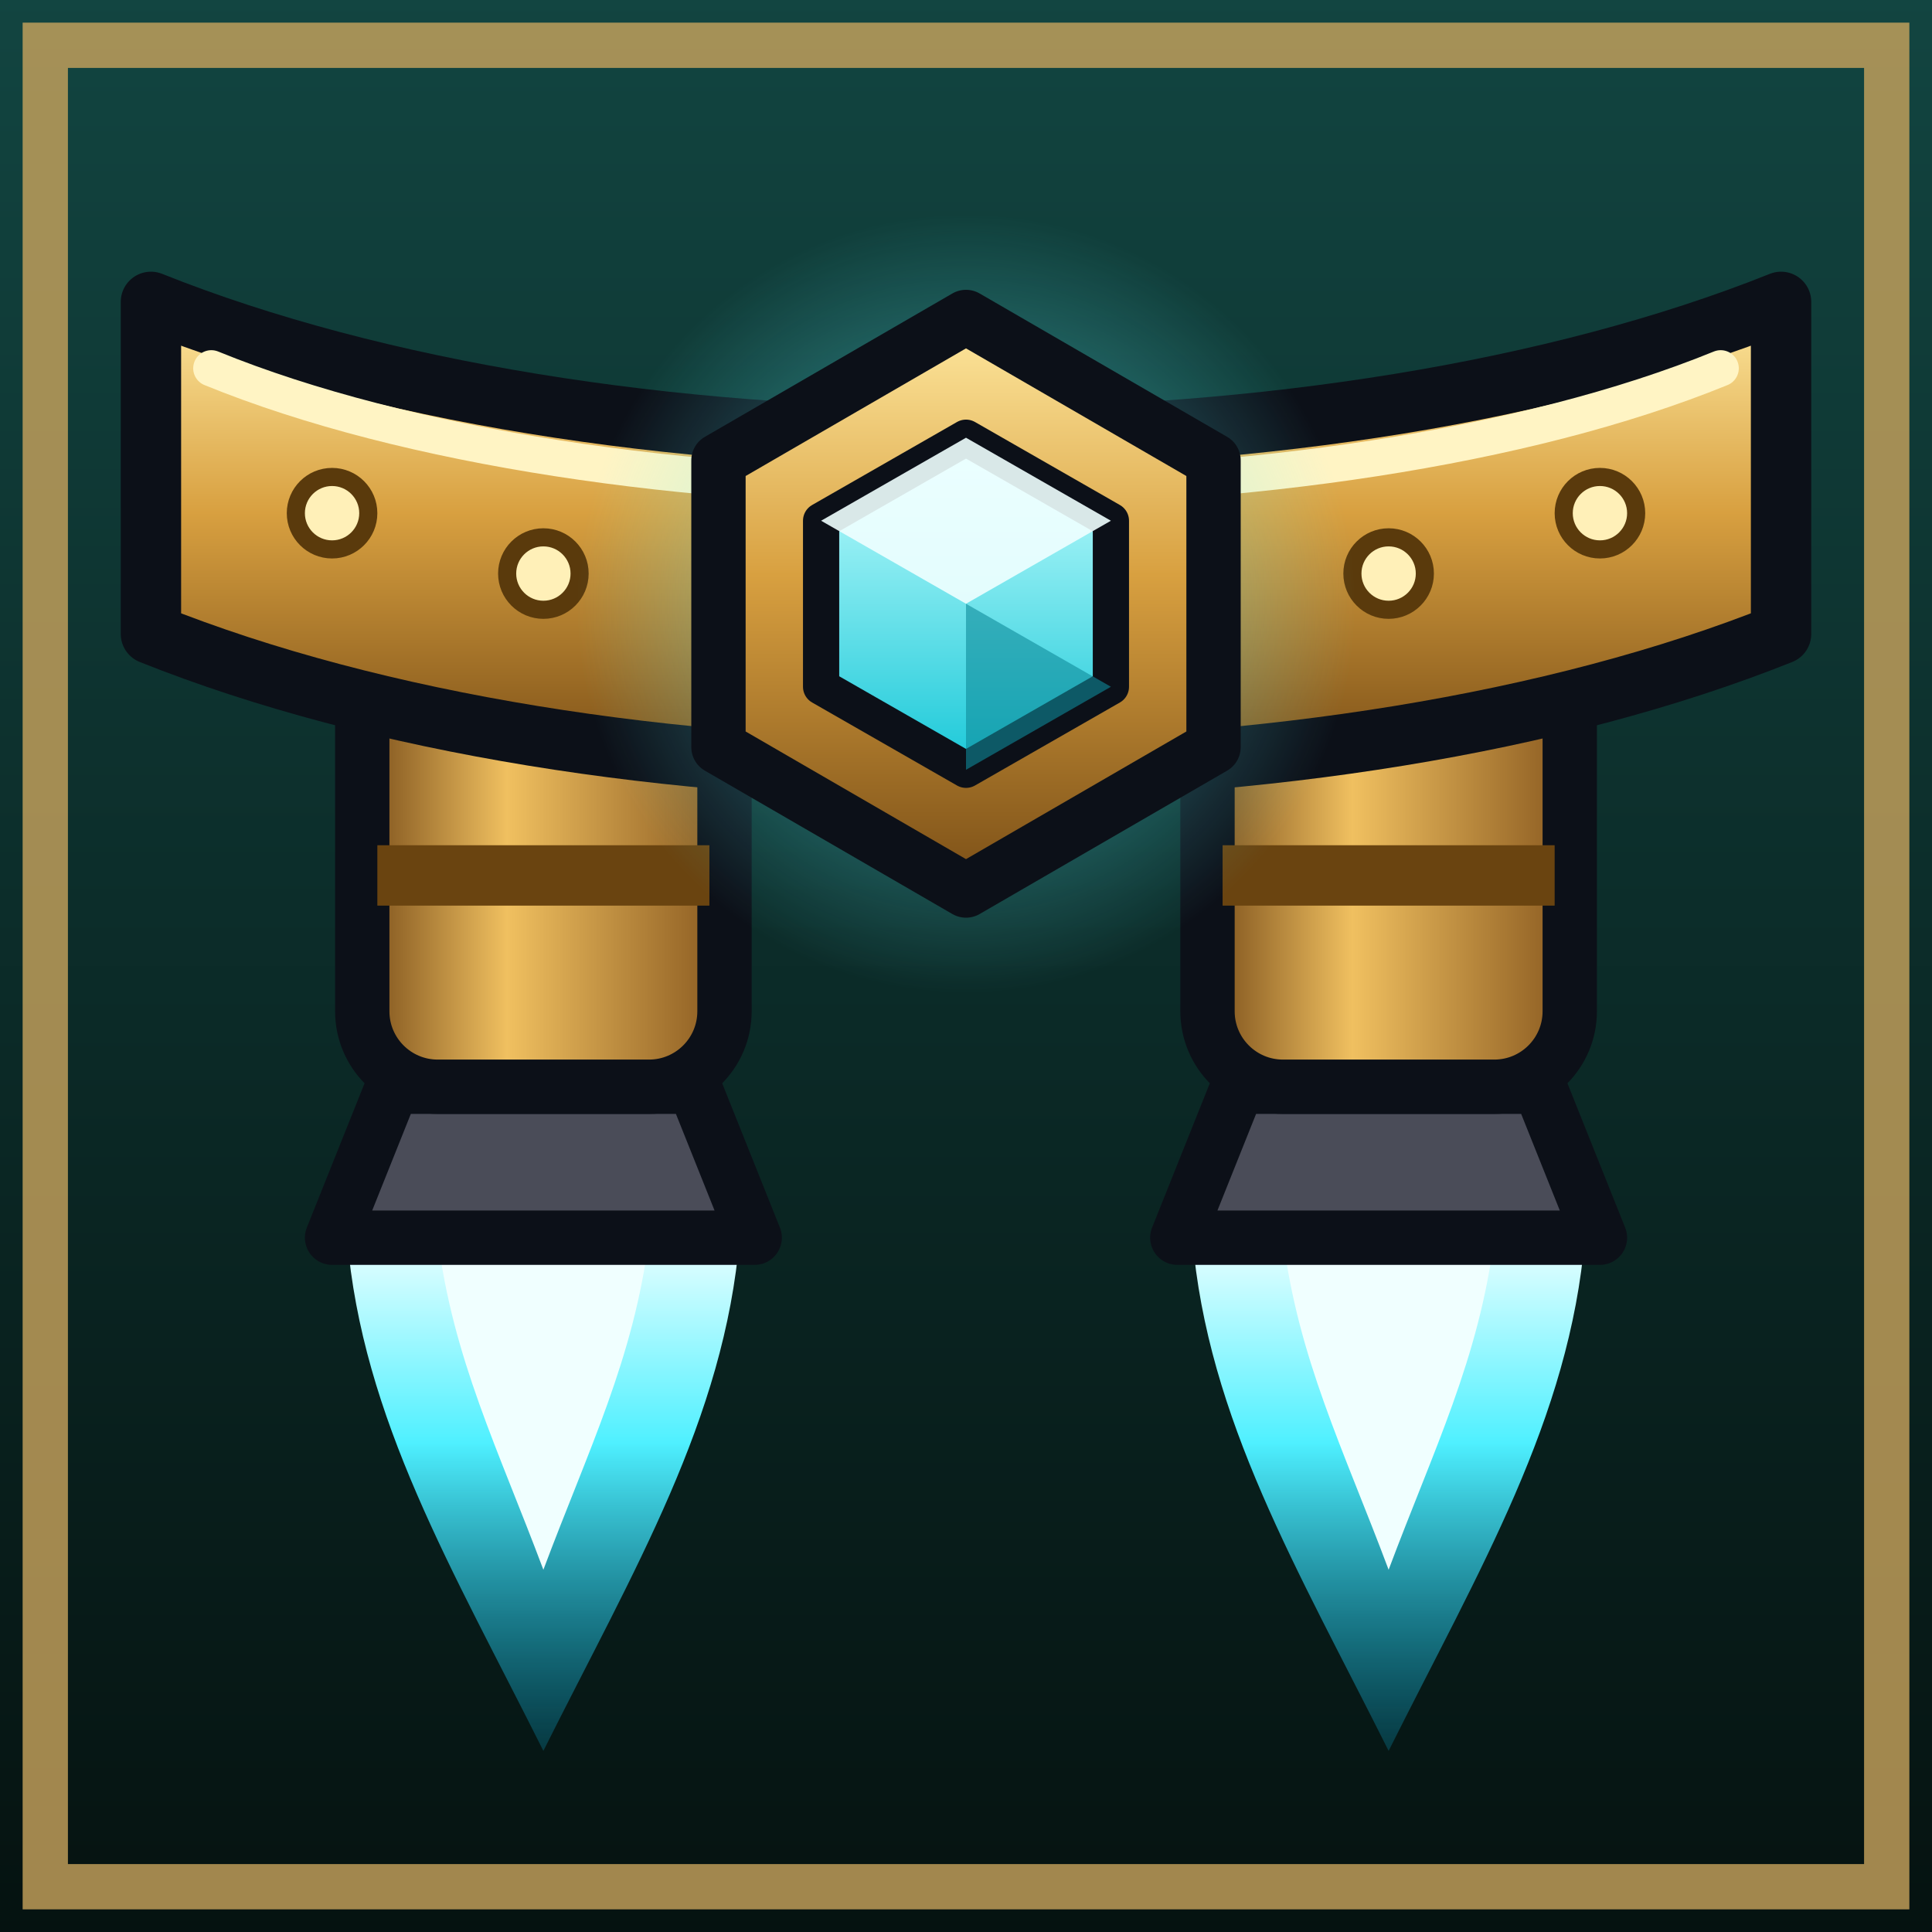
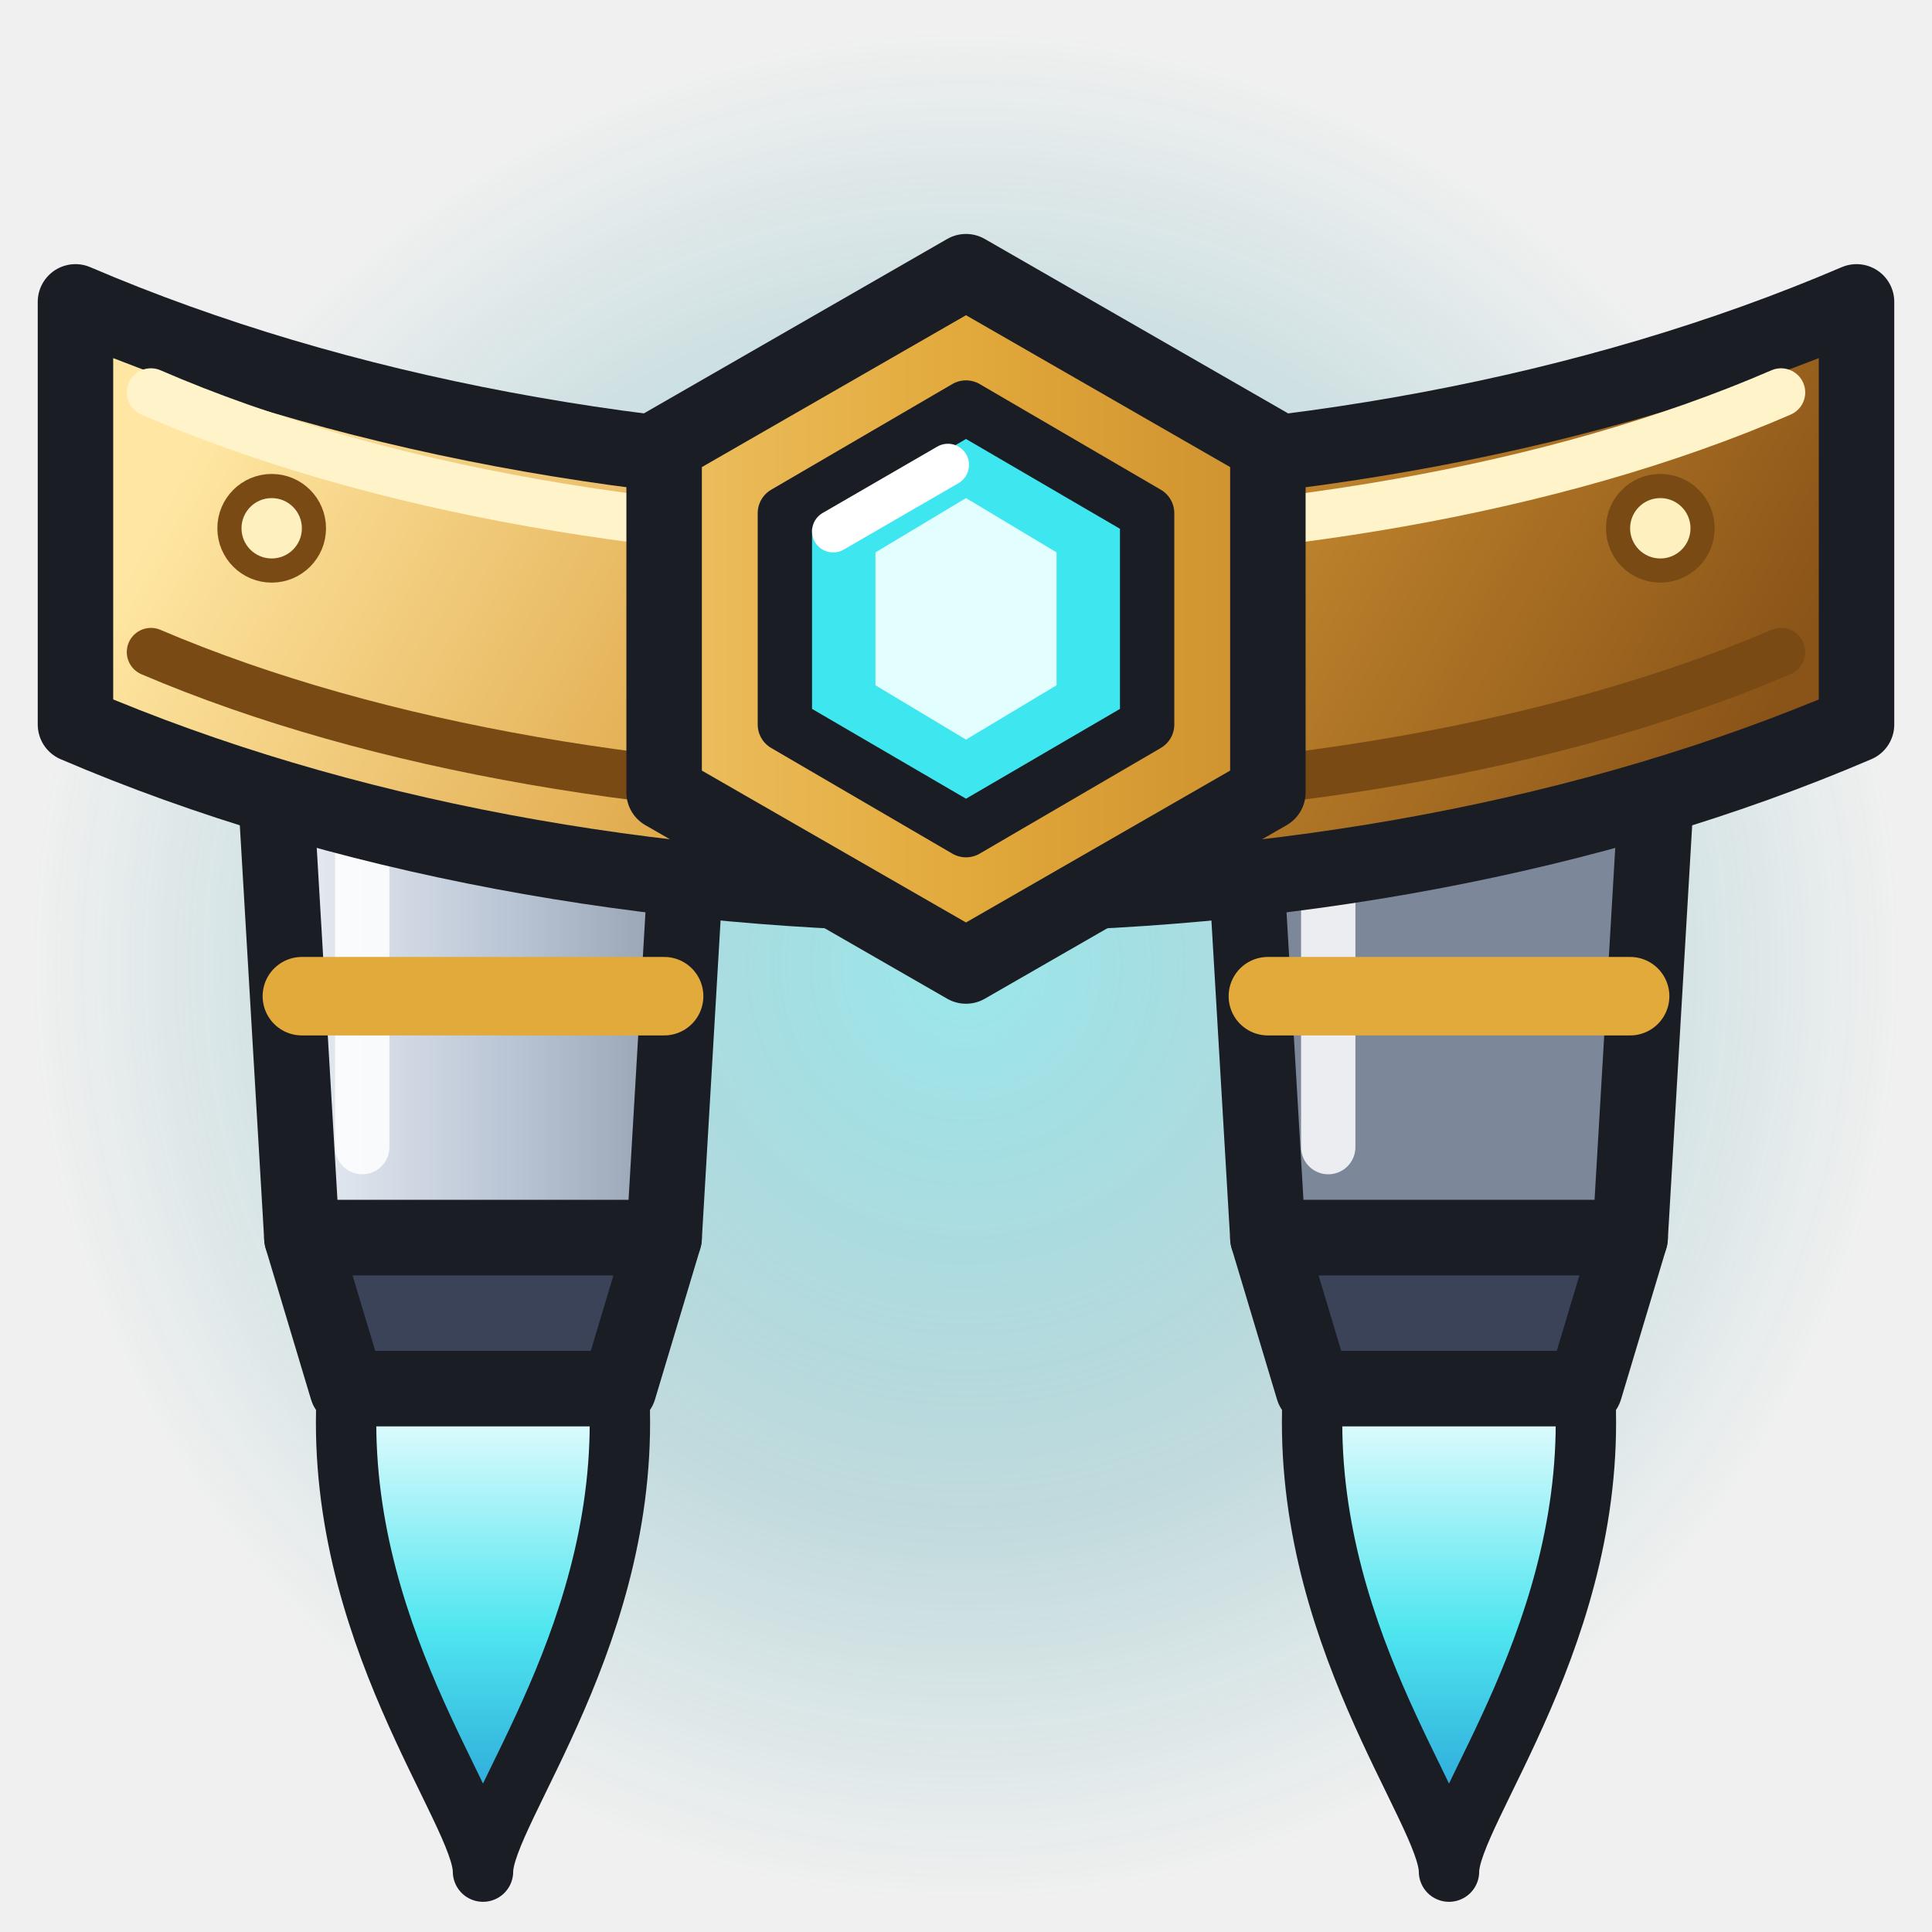
<svg xmlns="http://www.w3.org/2000/svg" width="128" height="128" viewBox="0 0 64 64">
  <defs>
-     <linearGradient id="bg" x1="0" y1="0" x2="0" y2="1">
-       <stop offset="0" stop-color="#124541" />
-       <stop offset="1" stop-color="#051210" />
+     <radialGradient id="aura" cx="32" cy="32" r="31" gradientUnits="userSpaceOnUse">
+       <stop offset="0" stop-color="#44e0e8" stop-opacity="0.5" />
+       <stop offset="0.6" stop-color="#1f8f9c" stop-opacity="0.22" />
+       <stop offset="1" stop-color="#1f8f9c" stop-opacity="0" />
+     </radialGradient>
+     <linearGradient id="band" x1="10" y1="8" x2="54" y2="32" gradientUnits="userSpaceOnUse">
+       <stop offset="0" stop-color="#ffe7a3" />
+       <stop offset="0.5" stop-color="#d89a36" />
+       <stop offset="1" stop-color="#8a5418" />
    </linearGradient>
-     <linearGradient id="brass" x1="0" y1="0" x2="0" y2="1">
-       <stop offset="0" stop-color="#ffe9a0" />
-       <stop offset="0.45" stop-color="#d8a040" />
-       <stop offset="1" stop-color="#7a4e16" />
+     <linearGradient id="rocket" x1="8" y1="0" x2="26" y2="0" gradientUnits="userSpaceOnUse">
+       <stop offset="0" stop-color="#f4f7fb" />
+       <stop offset="0.5" stop-color="#b9c4d4" />
+       <stop offset="1" stop-color="#7c8799" />
    </linearGradient>
-     <linearGradient id="tube" x1="0" y1="0" x2="1" y2="0">
-       <stop offset="0" stop-color="#7a4e1a" />
-       <stop offset="0.4" stop-color="#f0c060" />
-       <stop offset="1" stop-color="#8a5a20" />
+     <linearGradient id="gold" x1="4" y1="0" x2="60" y2="0" gradientUnits="userSpaceOnUse">
+       <stop offset="0" stop-color="#ffe7a3" />
+       <stop offset="0.5" stop-color="#e2a93b" />
+       <stop offset="1" stop-color="#a8641a" />
    </linearGradient>
-     <linearGradient id="flame" x1="0" y1="0" x2="0" y2="1">
-       <stop offset="0" stop-color="#eaffff" />
-       <stop offset="0.4" stop-color="#4ff0ff" />
-       <stop offset="1" stop-color="#0aa0c8" stop-opacity="0.25" />
+     <linearGradient id="flame" x1="0" y1="46" x2="0" y2="62" gradientUnits="userSpaceOnUse">
+       <stop offset="0" stop-color="#f4feff" />
+       <stop offset="0.5" stop-color="#4fe6f0" />
+       <stop offset="1" stop-color="#1f8fd0" />
    </linearGradient>
-     <linearGradient id="gem" x1="0" y1="0" x2="0" y2="1">
-       <stop offset="0" stop-color="#c8ffff" />
-       <stop offset="1" stop-color="#19c8d8" />
-     </linearGradient>
-     <radialGradient id="glow">
-       <stop offset="0" stop-color="#5ff6ff" stop-opacity="0.6" />
-       <stop offset="1" stop-color="#5ff6ff" stop-opacity="0" />
-     </radialGradient>
  </defs>
-   <rect width="64" height="64" fill="url(#bg)" />
-   <path d="M 11.5 41 L 24.5 41 C 24 47 21 52 18 58 C 15 52 12 47 11.5 41 Z M 39.5 41 L 52.5 41 C 52 47 49 52 46 58 C 43 52 40 47 39.5 41 Z" fill="url(#flame)" />
-   <path d="M 14.5 41 L 21.5 41 C 21 45 19.5 48 18 52 C 16.5 48 15 45 14.5 41 Z M 42.5 41 L 49.5 41 C 49 45 47.5 48 46 52 C 44.5 48 43 45 42.5 41 Z" fill="#f0ffff" />
-   <g stroke="#0c1018" stroke-width="1.8" stroke-linejoin="round">
-     <polygon points="13,36 23,36 25,41 11,41" fill="#4a4c58" />
-     <polygon points="41,36 51,36 53,41 39,41" fill="#4a4c58" />
-     <rect x="12" y="19" width="12" height="17" rx="2.5" fill="url(#tube)" />
-     <rect x="40" y="19" width="12" height="17" rx="2.5" fill="url(#tube)" />
+   <circle cx="32" cy="32" r="31" fill="url(#aura)" />
+   <path d="M 11.5 46 C 11 54 16 60 16 62 C 16 60 21 54 20.5 46 Z" fill="url(#flame)" stroke="#1a1d24" stroke-width="2" stroke-linejoin="round" />
+   <path d="M 43.5 46 C 43 54 48 60 48 62 C 48 60 53 54 52.5 46 Z" fill="url(#flame)" stroke="#1a1d24" stroke-width="2" stroke-linejoin="round" />
+   <g stroke="#1a1d24" stroke-width="2.5" stroke-linejoin="round">
+     <path d="M 9 24 L 23 24 L 22 41 L 10 41 Z" fill="url(#rocket)" />
+     <path d="M 10 41 L 22 41 L 20.5 46 L 11.5 46 Z" fill="#3a4358" />
+     <path d="M 41 24 L 55 24 L 54 41 L 42 41 Z" fill="url(#rocket)" />
+     <path d="M 42 41 L 54 41 L 52.5 46 L 43.5 46 Z" fill="#3a4358" />
  </g>
-   <path d="M 12.5 29 L 23.5 29 M 40.5 29 L 51.5 29" stroke="#6a4410" stroke-width="2" />
-   <path d="M 5 10 C 20 16 44 16 59 10 L 59 21 C 44 27 20 27 5 21 Z" fill="url(#brass)" stroke="#0c1018" stroke-width="2" stroke-linejoin="round" />
-   <path d="M 7 12.2 C 20 17.5 44 17.5 57 12.2" fill="none" stroke="#fff4c4" stroke-width="1.2" stroke-linecap="round" />
-   <g fill="#fff0b8" stroke="#5a3a0c" stroke-width="0.6">
-     <circle cx="11" cy="17" r="1.2" />
-     <circle cx="53" cy="17" r="1.2" />
-     <circle cx="18" cy="19" r="1.2" />
-     <circle cx="46" cy="19" r="1.2" />
-   </g>
-   <circle cx="32" cy="20" r="13" fill="url(#glow)" />
-   <polygon points="32,10.5 40.2,15.25 40.2,24.75 32,29.5 23.8,24.75 23.8,15.25" fill="url(#brass)" stroke="#0c1018" stroke-width="1.8" stroke-linejoin="round" />
-   <polygon points="32,14.5 36.8,17.25 36.8,22.75 32,25.5 27.2,22.75 27.2,17.25" fill="url(#gem)" stroke="#0c1018" stroke-width="1.2" stroke-linejoin="round" />
-   <polygon points="32,14.5 36.8,17.25 32,20 27.2,17.25" fill="#f0ffff" opacity="0.9" />
-   <polygon points="32,20 36.8,22.75 32,25.5" fill="#0e8a9a" opacity="0.6" />
-   <rect x="1.5" y="1.5" width="61" height="61" fill="none" stroke="#c9a45c" stroke-width="1.5" opacity="0.8" />
+   <path d="M 12 28 L 12 38 M 44 28 L 44 38" fill="none" stroke="#ffffff" stroke-width="1.8" stroke-linecap="round" opacity="0.85" />
+   <path d="M 10 33 L 22 33 M 42 33 L 54 33" fill="none" stroke="#e2a93b" stroke-width="2.6" stroke-linecap="round" />
+   <path d="M 2.5 10 C 20 17.5 44 17.5 61.5 10 L 61.5 24 C 44 31.5 20 31.5 2.5 24 Z" fill="url(#band)" stroke="#1a1d24" stroke-width="2.5" stroke-linejoin="round" />
+   <path d="M 5 13 C 20 19.5 44 19.5 59 13" fill="none" stroke="#fff3c9" stroke-width="1.6" stroke-linecap="round" />
+   <path d="M 5 21.6 C 20 28 44 28 59 21.6" fill="none" stroke="#7a4a14" stroke-width="1.6" stroke-linecap="round" />
+   <circle cx="9" cy="17.5" r="1.4" fill="#fff0c0" stroke="#7a4a14" stroke-width="0.8" />
+   <circle cx="55" cy="17.5" r="1.4" fill="#fff0c0" stroke="#7a4a14" stroke-width="0.8" />
+   <path d="M 32 9 L 42 14.75 L 42 26.25 L 32 32 L 22 26.25 L 22 14.75 Z" fill="url(#gold)" stroke="#1a1d24" stroke-width="2.5" stroke-linejoin="round" />
+   <path d="M 32 13.5 L 38 17 L 38 24 L 32 27.5 L 26 24 L 26 17 Z" fill="#3ee6f0" stroke="#1a1d24" stroke-width="1.8" stroke-linejoin="round" />
+   <path d="M 32 16.5 L 35 18.3 L 35 22.7 L 32 24.5 L 29 22.7 L 29 18.3 Z" fill="#e2feff" />
+   <path d="M 27.6 17.6 L 31.4 15.4" fill="none" stroke="#ffffff" stroke-width="1.4" stroke-linecap="round" />
</svg>
